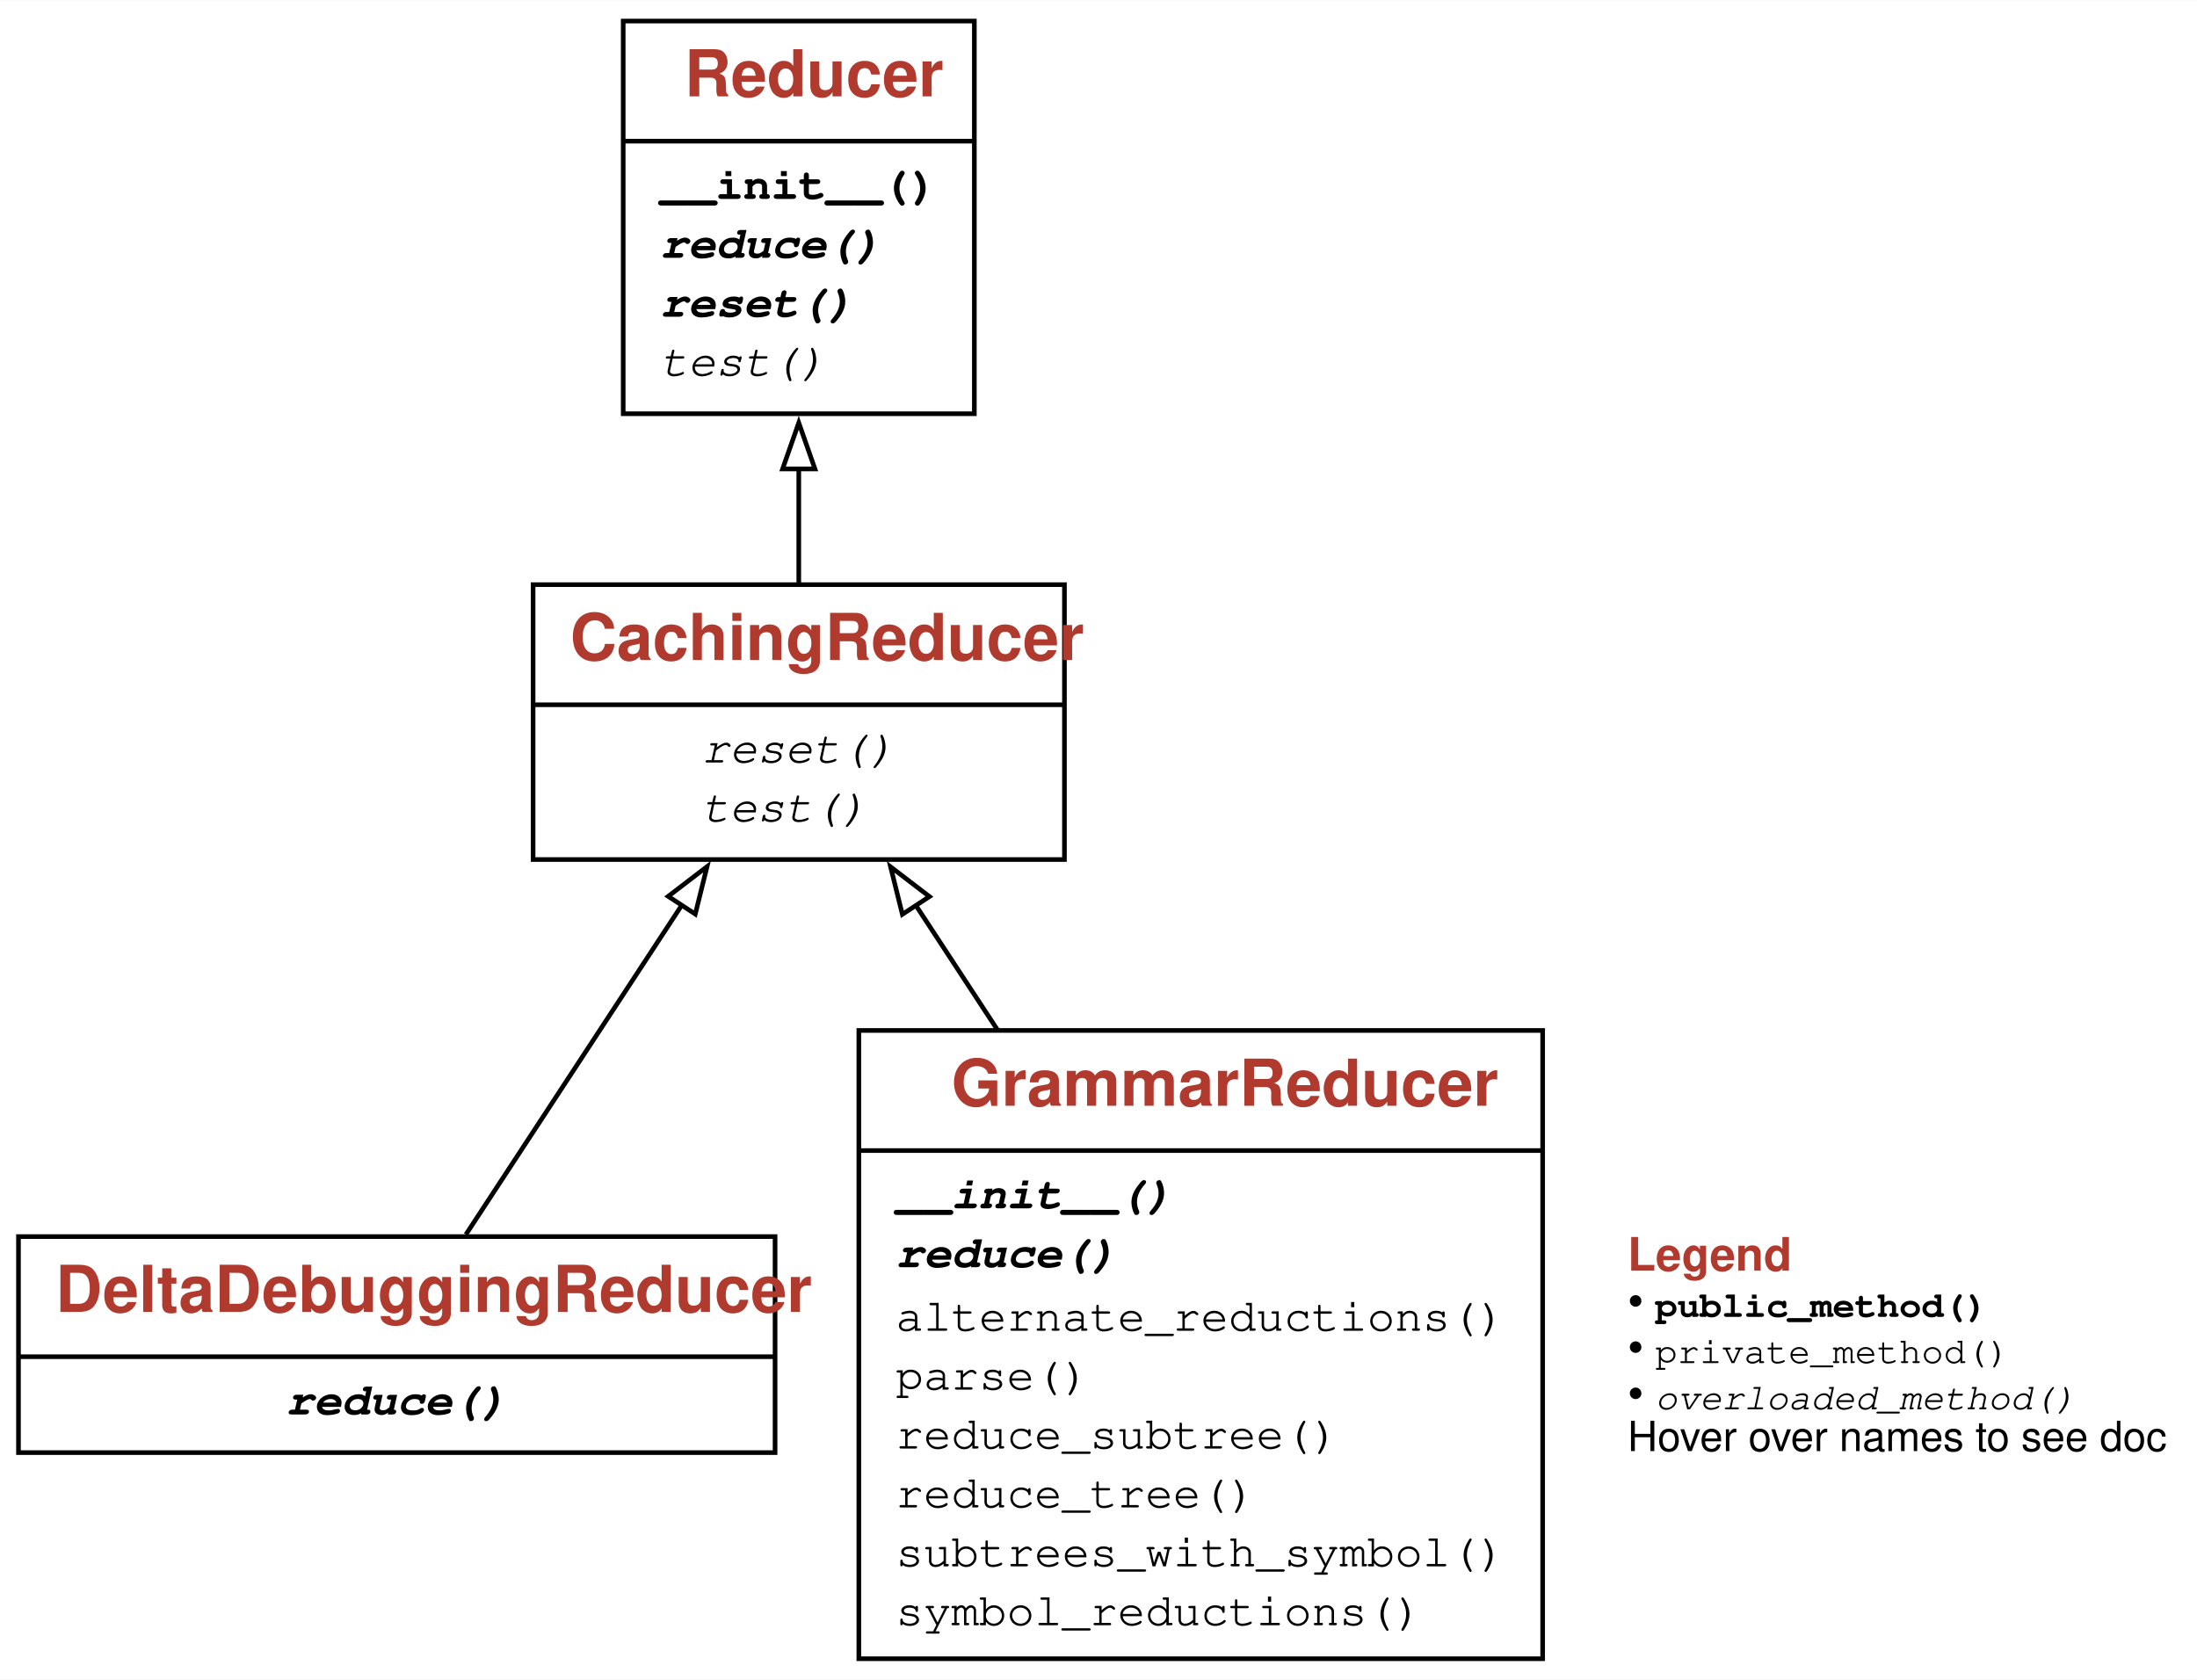
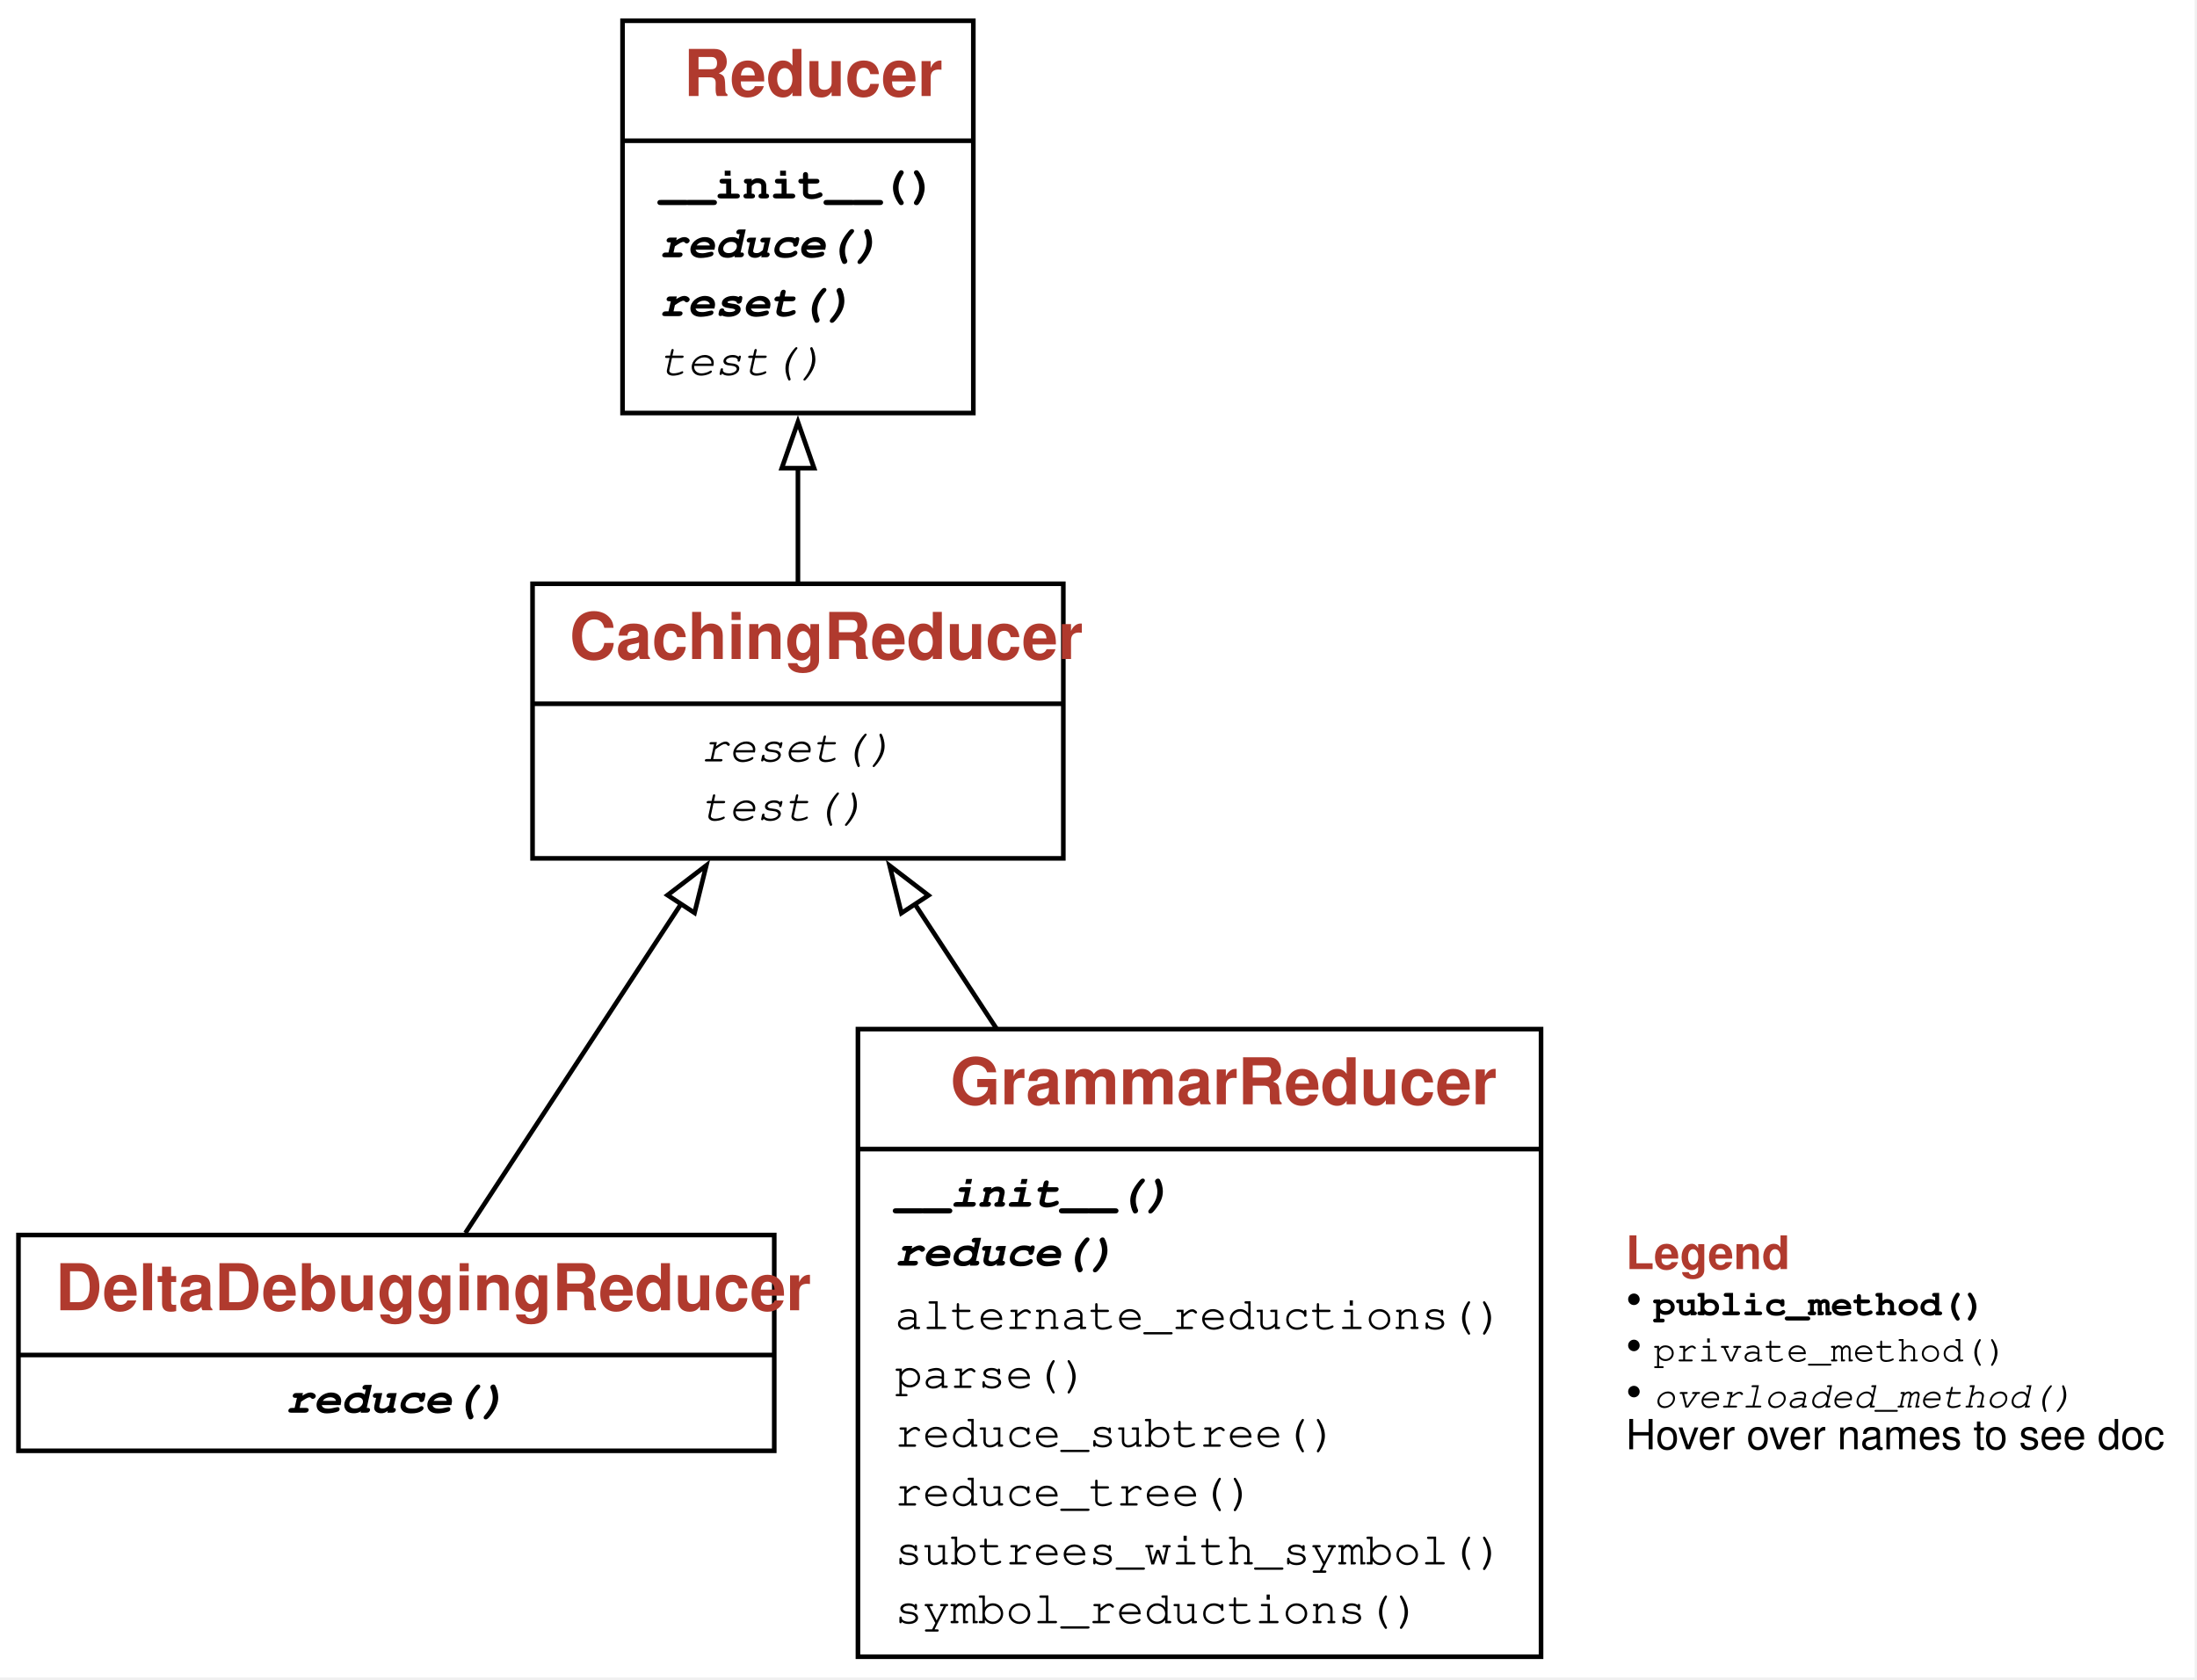
- <svg xmlns="http://www.w3.org/2000/svg" xmlns:xlink="http://www.w3.org/1999/xlink" width="476pt" height="364pt" viewBox="0.00 0.00 475.50 363.50">
+ <svg xmlns="http://www.w3.org/2000/svg" xmlns:xlink="http://www.w3.org/1999/xlink" width="476pt" height="364pt" viewBox="0.00 0.00 476.00 364.00">
  <g id="graph0" class="graph" transform="scale(1 1) rotate(0) translate(4 359.5)">
    <g id="a_graph0">
      <a xlink:title="DeltaDebuggingReducer class hierarchy">
        <polygon fill="white" stroke="none" points="-4,4 -4,-359.5 471.5,-359.5 471.5,4 -4,4" />
      </a>
    </g>
    <g id="node1" class="node">
      <g id="a_node1">
        <a xlink:href="#" xlink:title="class DeltaDebuggingReducer:&#10;Reduce inputs using delta debugging.">
          <polygon fill="none" stroke="black" points="0,-45.12 0,-91.88 163.75,-91.88 163.75,-45.12 0,-45.12" />
-           <text text-anchor="start" x="8" y="-75.58" font-family="Patua One, Helvetica, sans-serif" font-weight="bold" font-size="14.00" fill="#b03a2e">DeltaDebuggingReducer</text>
+           <text xml:space="preserve" text-anchor="start" x="8" y="-75.58" font-family="Patua One, Helvetica, sans-serif" font-weight="bold" font-size="14.00" fill="#b03a2e">DeltaDebuggingReducer</text>
          <polyline fill="none" stroke="black" points="0,-65.88 163.75,-65.88" />
          <g id="a_node1_0">
            <a xlink:href="#" xlink:title="DeltaDebuggingReducer">
              <g id="a_node1_1">
                <a xlink:href="#" xlink:title="reduce(self, inp: str) -&gt; str:&#10;Reduce input `inp` using delta debugging. Return reduced input.">
-                   <text text-anchor="start" x="57.88" y="-53.38" font-family="'Fira Mono', 'Source Code Pro', 'Courier', monospace" font-weight="bold" font-style="italic" font-size="10.00">reduce()</text>
+                   <text xml:space="preserve" text-anchor="start" x="57.88" y="-53.38" font-family="'Fira Mono', 'Source Code Pro', 'Courier', monospace" font-weight="bold" font-style="italic" font-size="10.00">reduce()</text>
                </a>
              </g>
            </a>
          </g>
        </a>
      </g>
    </g>
    <g id="node2" class="node">
      <g id="a_node2">
        <a xlink:href="#" xlink:title="class CachingReducer:&#10;A reducer that also caches test outcomes">
          <polygon fill="none" stroke="black" points="111.38,-173.5 111.38,-233 226.38,-233 226.38,-173.5 111.38,-173.5" />
-           <text text-anchor="start" x="119.38" y="-216.7" font-family="Patua One, Helvetica, sans-serif" font-weight="bold" font-size="14.00" fill="#b03a2e">CachingReducer</text>
+           <text xml:space="preserve" text-anchor="start" x="119.38" y="-216.7" font-family="Patua One, Helvetica, sans-serif" font-weight="bold" font-size="14.00" fill="#b03a2e">CachingReducer</text>
          <polyline fill="none" stroke="black" points="111.38,-207 226.38,-207" />
          <g id="a_node2_2">
            <a xlink:href="#" xlink:title="CachingReducer">
              <g id="a_node2_3">
                <a xlink:href="#" xlink:title="reset(self):&#10;Reset the test counter to zero. To be extended in subclasses.">
-                   <text text-anchor="start" x="147.88" y="-194.5" font-family="'Fira Mono', 'Source Code Pro', 'Courier', monospace" font-style="italic" font-size="10.00">reset()</text>
+                   <text xml:space="preserve" text-anchor="start" x="147.88" y="-194.5" font-family="'Fira Mono', 'Source Code Pro', 'Courier', monospace" font-style="italic" font-size="10.00">reset()</text>
                </a>
              </g>
              <g id="a_node2_4">
                <a xlink:href="#" xlink:title="test(self, inp):&#10;Test with input `inp`. Return outcome.&#10;To be extended in subclasses.">
-                   <text text-anchor="start" x="147.88" y="-181.75" font-family="'Fira Mono', 'Source Code Pro', 'Courier', monospace" font-style="italic" font-size="10.00">test()</text>
+                   <text xml:space="preserve" text-anchor="start" x="147.88" y="-181.75" font-family="'Fira Mono', 'Source Code Pro', 'Courier', monospace" font-style="italic" font-size="10.00">test()</text>
                </a>
              </g>
            </a>
          </g>
        </a>
      </g>
    </g>
    <g id="edge1" class="edge">
      <path fill="none" stroke="black" d="M96.83,-92.32C109.67,-111.91 128.45,-140.56 143.61,-163.7" />
      <polygon fill="none" stroke="black" points="140.62,-165.53 149.03,-171.97 146.48,-161.69 140.62,-165.53" />
    </g>
    <g id="node3" class="node">
      <g id="a_node3">
        <a xlink:href="#" xlink:title="class Reducer:&#10;Base class for reducers.">
          <polygon fill="none" stroke="black" points="130.88,-270 130.88,-355 206.88,-355 206.88,-270 130.88,-270" />
-           <text text-anchor="start" x="144.12" y="-338.7" font-family="Patua One, Helvetica, sans-serif" font-weight="bold" font-size="14.00" fill="#b03a2e">Reducer</text>
+           <text xml:space="preserve" text-anchor="start" x="144.12" y="-338.7" font-family="Patua One, Helvetica, sans-serif" font-weight="bold" font-size="14.00" fill="#b03a2e">Reducer</text>
          <polyline fill="none" stroke="black" points="130.88,-329 206.88,-329" />
          <g id="a_node3_5">
            <a xlink:href="#" xlink:title="Reducer">
              <g id="a_node3_6">
                <a xlink:href="#" xlink:title="__init__(self, runner: Fuzzer.Runner, log_test: bool = False) -&gt; None:&#10;Attach reducer to the given `runner`">
-                   <text text-anchor="start" x="138.88" y="-316.5" font-family="'Fira Mono', 'Source Code Pro', 'Courier', monospace" font-weight="bold" font-size="10.00">__init__()</text>
+                   <text xml:space="preserve" text-anchor="start" x="138.88" y="-316.5" font-family="'Fira Mono', 'Source Code Pro', 'Courier', monospace" font-weight="bold" font-size="10.00">__init__()</text>
                </a>
              </g>
              <g id="a_node3_7">
                <a xlink:href="#" xlink:title="reduce(self, inp: str) -&gt; str:&#10;Reduce input `inp`. Return reduced input.&#10;To be defined in subclasses.">
-                   <text text-anchor="start" x="138.88" y="-303.75" font-family="'Fira Mono', 'Source Code Pro', 'Courier', monospace" font-weight="bold" font-style="italic" font-size="10.00">reduce()</text>
+                   <text xml:space="preserve" text-anchor="start" x="138.88" y="-303.75" font-family="'Fira Mono', 'Source Code Pro', 'Courier', monospace" font-weight="bold" font-style="italic" font-size="10.00">reduce()</text>
                </a>
              </g>
              <g id="a_node3_8">
                <a xlink:href="#" xlink:title="reset(self) -&gt; None:&#10;Reset the test counter to zero. To be extended in subclasses.">
-                   <text text-anchor="start" x="138.88" y="-291" font-family="'Fira Mono', 'Source Code Pro', 'Courier', monospace" font-weight="bold" font-style="italic" font-size="10.00">reset()</text>
+                   <text xml:space="preserve" text-anchor="start" x="138.88" y="-291" font-family="'Fira Mono', 'Source Code Pro', 'Courier', monospace" font-weight="bold" font-style="italic" font-size="10.00">reset()</text>
                </a>
              </g>
              <g id="a_node3_9">
                <a xlink:href="#" xlink:title="test(self, inp: str) -&gt; str:&#10;Test with input `inp`. Return outcome.&#10;To be extended in subclasses.">
-                   <text text-anchor="start" x="138.88" y="-278.25" font-family="'Fira Mono', 'Source Code Pro', 'Courier', monospace" font-style="italic" font-size="10.00">test()</text>
+                   <text xml:space="preserve" text-anchor="start" x="138.88" y="-278.25" font-family="'Fira Mono', 'Source Code Pro', 'Courier', monospace" font-style="italic" font-size="10.00">test()</text>
                </a>
              </g>
            </a>
          </g>
        </a>
      </g>
    </g>
    <g id="edge2" class="edge">
      <path fill="none" stroke="black" d="M168.88,-233.27C168.88,-241.04 168.88,-249.68 168.88,-258.31" />
      <polygon fill="none" stroke="black" points="165.38,-258.05 168.88,-268.05 172.38,-258.05 165.38,-258.05" />
    </g>
    <g id="node4" class="node">
      <g id="a_node4">
        <a xlink:href="#" xlink:title="class GrammarReducer:&#10;Reduce inputs using grammars">
          <polygon fill="none" stroke="black" points="181.88,-0.5 181.88,-136.5 329.88,-136.5 329.88,-0.5 181.88,-0.5" />
-           <text text-anchor="start" x="201.88" y="-120.2" font-family="Patua One, Helvetica, sans-serif" font-weight="bold" font-size="14.00" fill="#b03a2e">GrammarReducer</text>
+           <text xml:space="preserve" text-anchor="start" x="201.88" y="-120.2" font-family="Patua One, Helvetica, sans-serif" font-weight="bold" font-size="14.00" fill="#b03a2e">GrammarReducer</text>
          <polyline fill="none" stroke="black" points="181.88,-110.5 329.88,-110.5" />
          <g id="a_node4_10">
            <a xlink:href="#" xlink:title="GrammarReducer">
              <g id="a_node4_11">
                <a xlink:href="#" xlink:title="__init__(self, runner: Fuzzer.Runner, parser: Parser.Parser, *, log_test: bool = False, log_reduce: bool = False):&#10;Constructor.&#10;`runner` is the runner to be used.&#10;`parser` is the parser to be used.&#10;`log_test` - if set, show tests and results.&#10;`log_reduce` - if set, show reduction steps.">
-                   <text text-anchor="start" x="189.88" y="-98" font-family="'Fira Mono', 'Source Code Pro', 'Courier', monospace" font-weight="bold" font-style="italic" font-size="10.00">__init__()</text>
+                   <text xml:space="preserve" text-anchor="start" x="189.88" y="-98" font-family="'Fira Mono', 'Source Code Pro', 'Courier', monospace" font-weight="bold" font-style="italic" font-size="10.00">__init__()</text>
                </a>
              </g>
              <g id="a_node4_12">
                <a xlink:href="#" xlink:title="reduce(self, inp):&#10;Reduce input `inp`. Return reduced input.&#10;To be defined in subclasses.">
-                   <text text-anchor="start" x="189.88" y="-85.25" font-family="'Fira Mono', 'Source Code Pro', 'Courier', monospace" font-weight="bold" font-style="italic" font-size="10.00">reduce()</text>
+                   <text xml:space="preserve" text-anchor="start" x="189.88" y="-85.25" font-family="'Fira Mono', 'Source Code Pro', 'Courier', monospace" font-weight="bold" font-style="italic" font-size="10.00">reduce()</text>
                </a>
              </g>
              <g id="a_node4_13">
                <a xlink:href="#" xlink:title="alternate_reductions(self, tree: DerivationTree, symbol: str, depth: int = -1)">
-                   <text text-anchor="start" x="189.88" y="-71.5" font-family="'Fira Mono', 'Source Code Pro', 'Courier', monospace" font-size="10.00">alternate_reductions()</text>
+                   <text xml:space="preserve" text-anchor="start" x="189.88" y="-71.5" font-family="'Fira Mono', 'Source Code Pro', 'Courier', monospace" font-size="10.00">alternate_reductions()</text>
                </a>
              </g>
              <g id="a_node4_14">
                <a xlink:href="#" xlink:title="parse(self, inp)">
-                   <text text-anchor="start" x="189.88" y="-58.75" font-family="'Fira Mono', 'Source Code Pro', 'Courier', monospace" font-size="10.00">parse()</text>
+                   <text xml:space="preserve" text-anchor="start" x="189.88" y="-58.75" font-family="'Fira Mono', 'Source Code Pro', 'Courier', monospace" font-size="10.00">parse()</text>
                </a>
              </g>
              <g id="a_node4_15">
                <a xlink:href="#" xlink:title="reduce_subtree(self, tree: DerivationTree, subtree: DerivationTree, depth: int = -1)">
-                   <text text-anchor="start" x="189.88" y="-46" font-family="'Fira Mono', 'Source Code Pro', 'Courier', monospace" font-size="10.00">reduce_subtree()</text>
+                   <text xml:space="preserve" text-anchor="start" x="189.88" y="-46" font-family="'Fira Mono', 'Source Code Pro', 'Courier', monospace" font-size="10.00">reduce_subtree()</text>
                </a>
              </g>
              <g id="a_node4_16">
                <a xlink:href="#" xlink:title="reduce_tree(self, tree)">
-                   <text text-anchor="start" x="189.88" y="-33.25" font-family="'Fira Mono', 'Source Code Pro', 'Courier', monospace" font-size="10.00">reduce_tree()</text>
+                   <text xml:space="preserve" text-anchor="start" x="189.88" y="-33.25" font-family="'Fira Mono', 'Source Code Pro', 'Courier', monospace" font-size="10.00">reduce_tree()</text>
                </a>
              </g>
              <g id="a_node4_17">
                <a xlink:href="#" xlink:title="subtrees_with_symbol(self, tree: DerivationTree, symbol: str, depth: int = -1, ignore_root: bool = True) -&gt; List[DerivationTree]:&#10;Find all subtrees in `tree` whose root is `symbol`.&#10;If `ignore_root` is true, ignore the root note of `tree`.">
-                   <text text-anchor="start" x="189.88" y="-20.5" font-family="'Fira Mono', 'Source Code Pro', 'Courier', monospace" font-size="10.00">subtrees_with_symbol()</text>
+                   <text xml:space="preserve" text-anchor="start" x="189.88" y="-20.5" font-family="'Fira Mono', 'Source Code Pro', 'Courier', monospace" font-size="10.00">subtrees_with_symbol()</text>
                </a>
              </g>
              <g id="a_node4_18">
                <a xlink:href="#" xlink:title="symbol_reductions(self, tree: DerivationTree, symbol: str, depth: int = -1):&#10;Find all expansion alternatives for the given symbol">
-                   <text text-anchor="start" x="189.88" y="-7.75" font-family="'Fira Mono', 'Source Code Pro', 'Courier', monospace" font-size="10.00">symbol_reductions()</text>
+                   <text xml:space="preserve" text-anchor="start" x="189.88" y="-7.75" font-family="'Fira Mono', 'Source Code Pro', 'Courier', monospace" font-size="10.00">symbol_reductions()</text>
                </a>
              </g>
            </a>
          </g>
        </a>
      </g>
    </g>
    <g id="edge3" class="edge">
      <path fill="none" stroke="black" d="M211.87,-136.65C205.81,-145.9 199.76,-155.12 194.2,-163.61" />
      <polygon fill="none" stroke="black" points="191.3,-161.64 188.75,-171.92 197.16,-165.48 191.3,-161.64" />
    </g>
    <g id="node5" class="node">
-       <text text-anchor="start" x="348.25" y="-84.5" font-family="Patua One, Helvetica, sans-serif" font-weight="bold" font-size="10.00" fill="#b03a2e">Legend</text>
-       <text text-anchor="start" x="348.25" y="-74.5" font-family="Patua One, Helvetica, sans-serif" font-size="10.00">• </text>
-       <text text-anchor="start" x="354.25" y="-74.5" font-family="'Fira Mono', 'Source Code Pro', 'Courier', monospace" font-weight="bold" font-size="8.00">public_method()</text>
-       <text text-anchor="start" x="348.25" y="-64.5" font-family="Patua One, Helvetica, sans-serif" font-size="10.00">• </text>
-       <text text-anchor="start" x="354.25" y="-64.5" font-family="'Fira Mono', 'Source Code Pro', 'Courier', monospace" font-size="8.00">private_method()</text>
-       <text text-anchor="start" x="348.25" y="-54.5" font-family="Patua One, Helvetica, sans-serif" font-size="10.00">• </text>
-       <text text-anchor="start" x="354.25" y="-54.5" font-family="'Fira Mono', 'Source Code Pro', 'Courier', monospace" font-style="italic" font-size="8.00">overloaded_method()</text>
-       <text text-anchor="start" x="348.25" y="-45.45" font-family="Helvetica,sans-Serif" font-size="9.00">Hover over names to see doc</text>
+       <text xml:space="preserve" text-anchor="start" x="348.25" y="-84.5" font-family="Patua One, Helvetica, sans-serif" font-weight="bold" font-size="10.00" fill="#b03a2e">Legend</text>
+       <text xml:space="preserve" text-anchor="start" x="348.25" y="-74.5" font-family="Patua One, Helvetica, sans-serif" font-size="10.00">• </text>
+       <text xml:space="preserve" text-anchor="start" x="354.25" y="-74.5" font-family="'Fira Mono', 'Source Code Pro', 'Courier', monospace" font-weight="bold" font-size="8.00">public_method()</text>
+       <text xml:space="preserve" text-anchor="start" x="348.25" y="-64.5" font-family="Patua One, Helvetica, sans-serif" font-size="10.00">• </text>
+       <text xml:space="preserve" text-anchor="start" x="354.25" y="-64.5" font-family="'Fira Mono', 'Source Code Pro', 'Courier', monospace" font-size="8.00">private_method()</text>
+       <text xml:space="preserve" text-anchor="start" x="348.25" y="-54.5" font-family="Patua One, Helvetica, sans-serif" font-size="10.00">• </text>
+       <text xml:space="preserve" text-anchor="start" x="354.25" y="-54.5" font-family="'Fira Mono', 'Source Code Pro', 'Courier', monospace" font-style="italic" font-size="8.00">overloaded_method()</text>
+       <text xml:space="preserve" text-anchor="start" x="348.25" y="-45.45" font-family="Helvetica,sans-Serif" font-size="9.00">Hover over names to see doc</text>
    </g>
  </g>
</svg>
